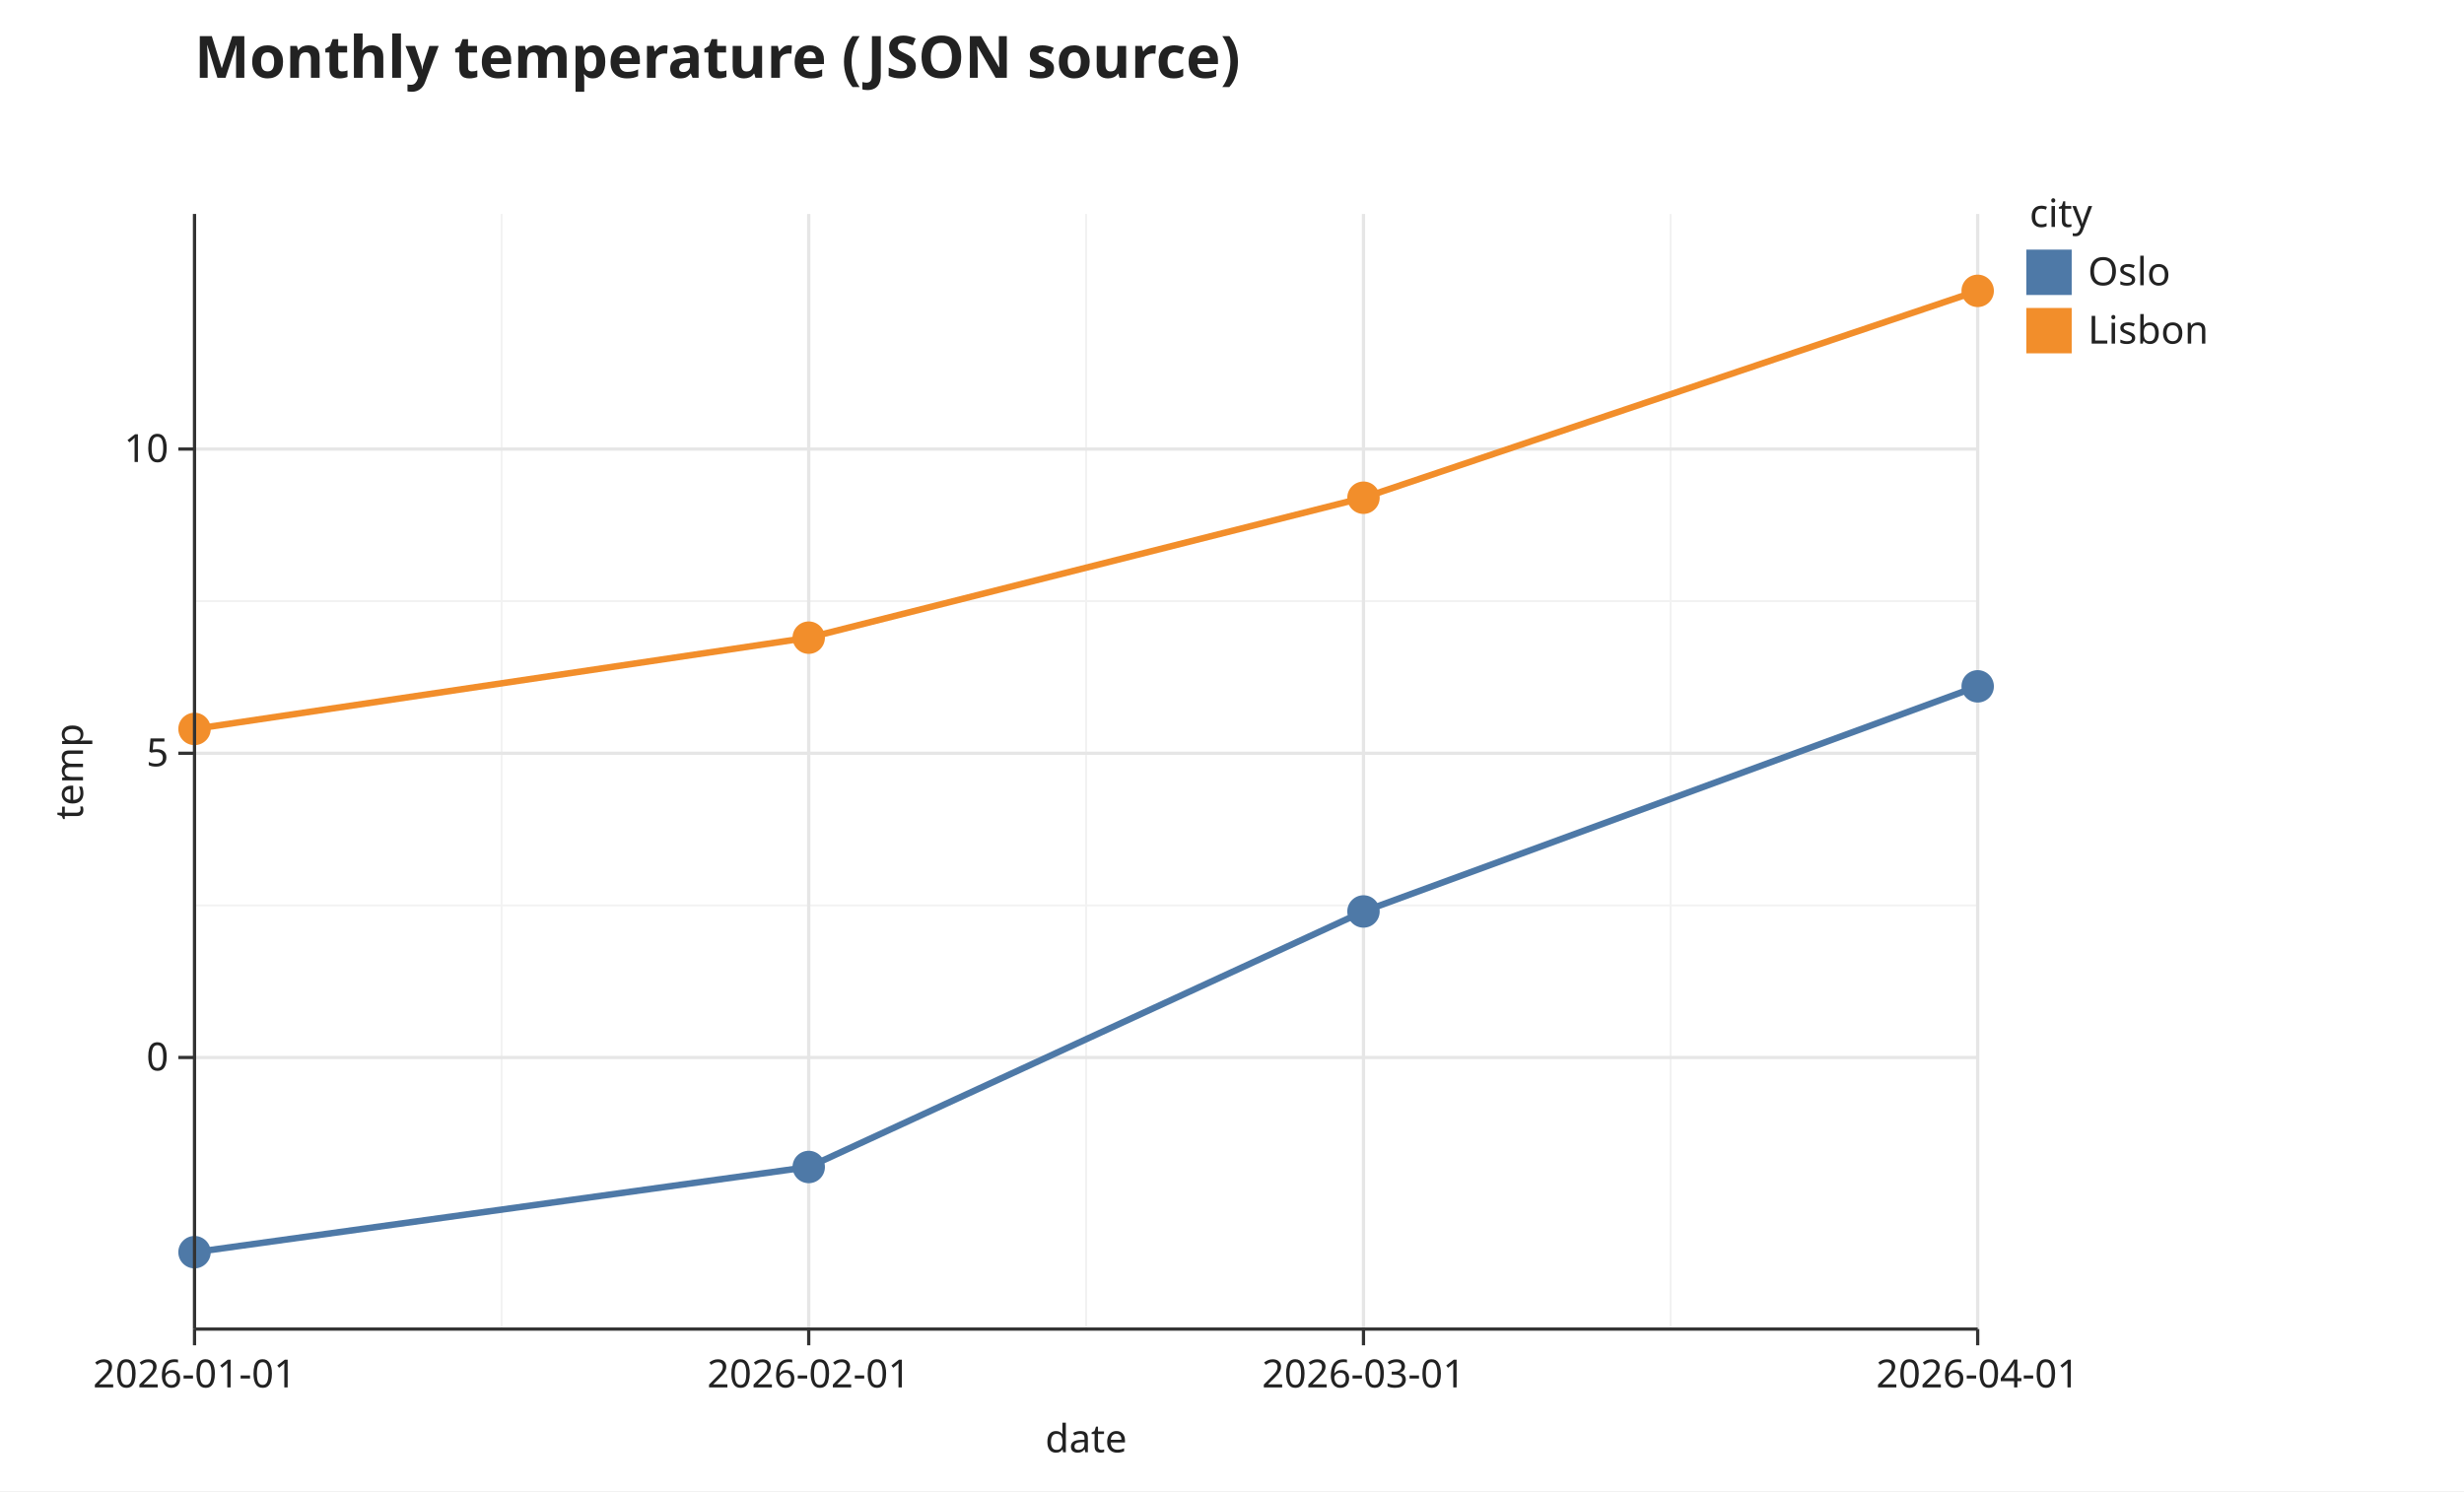
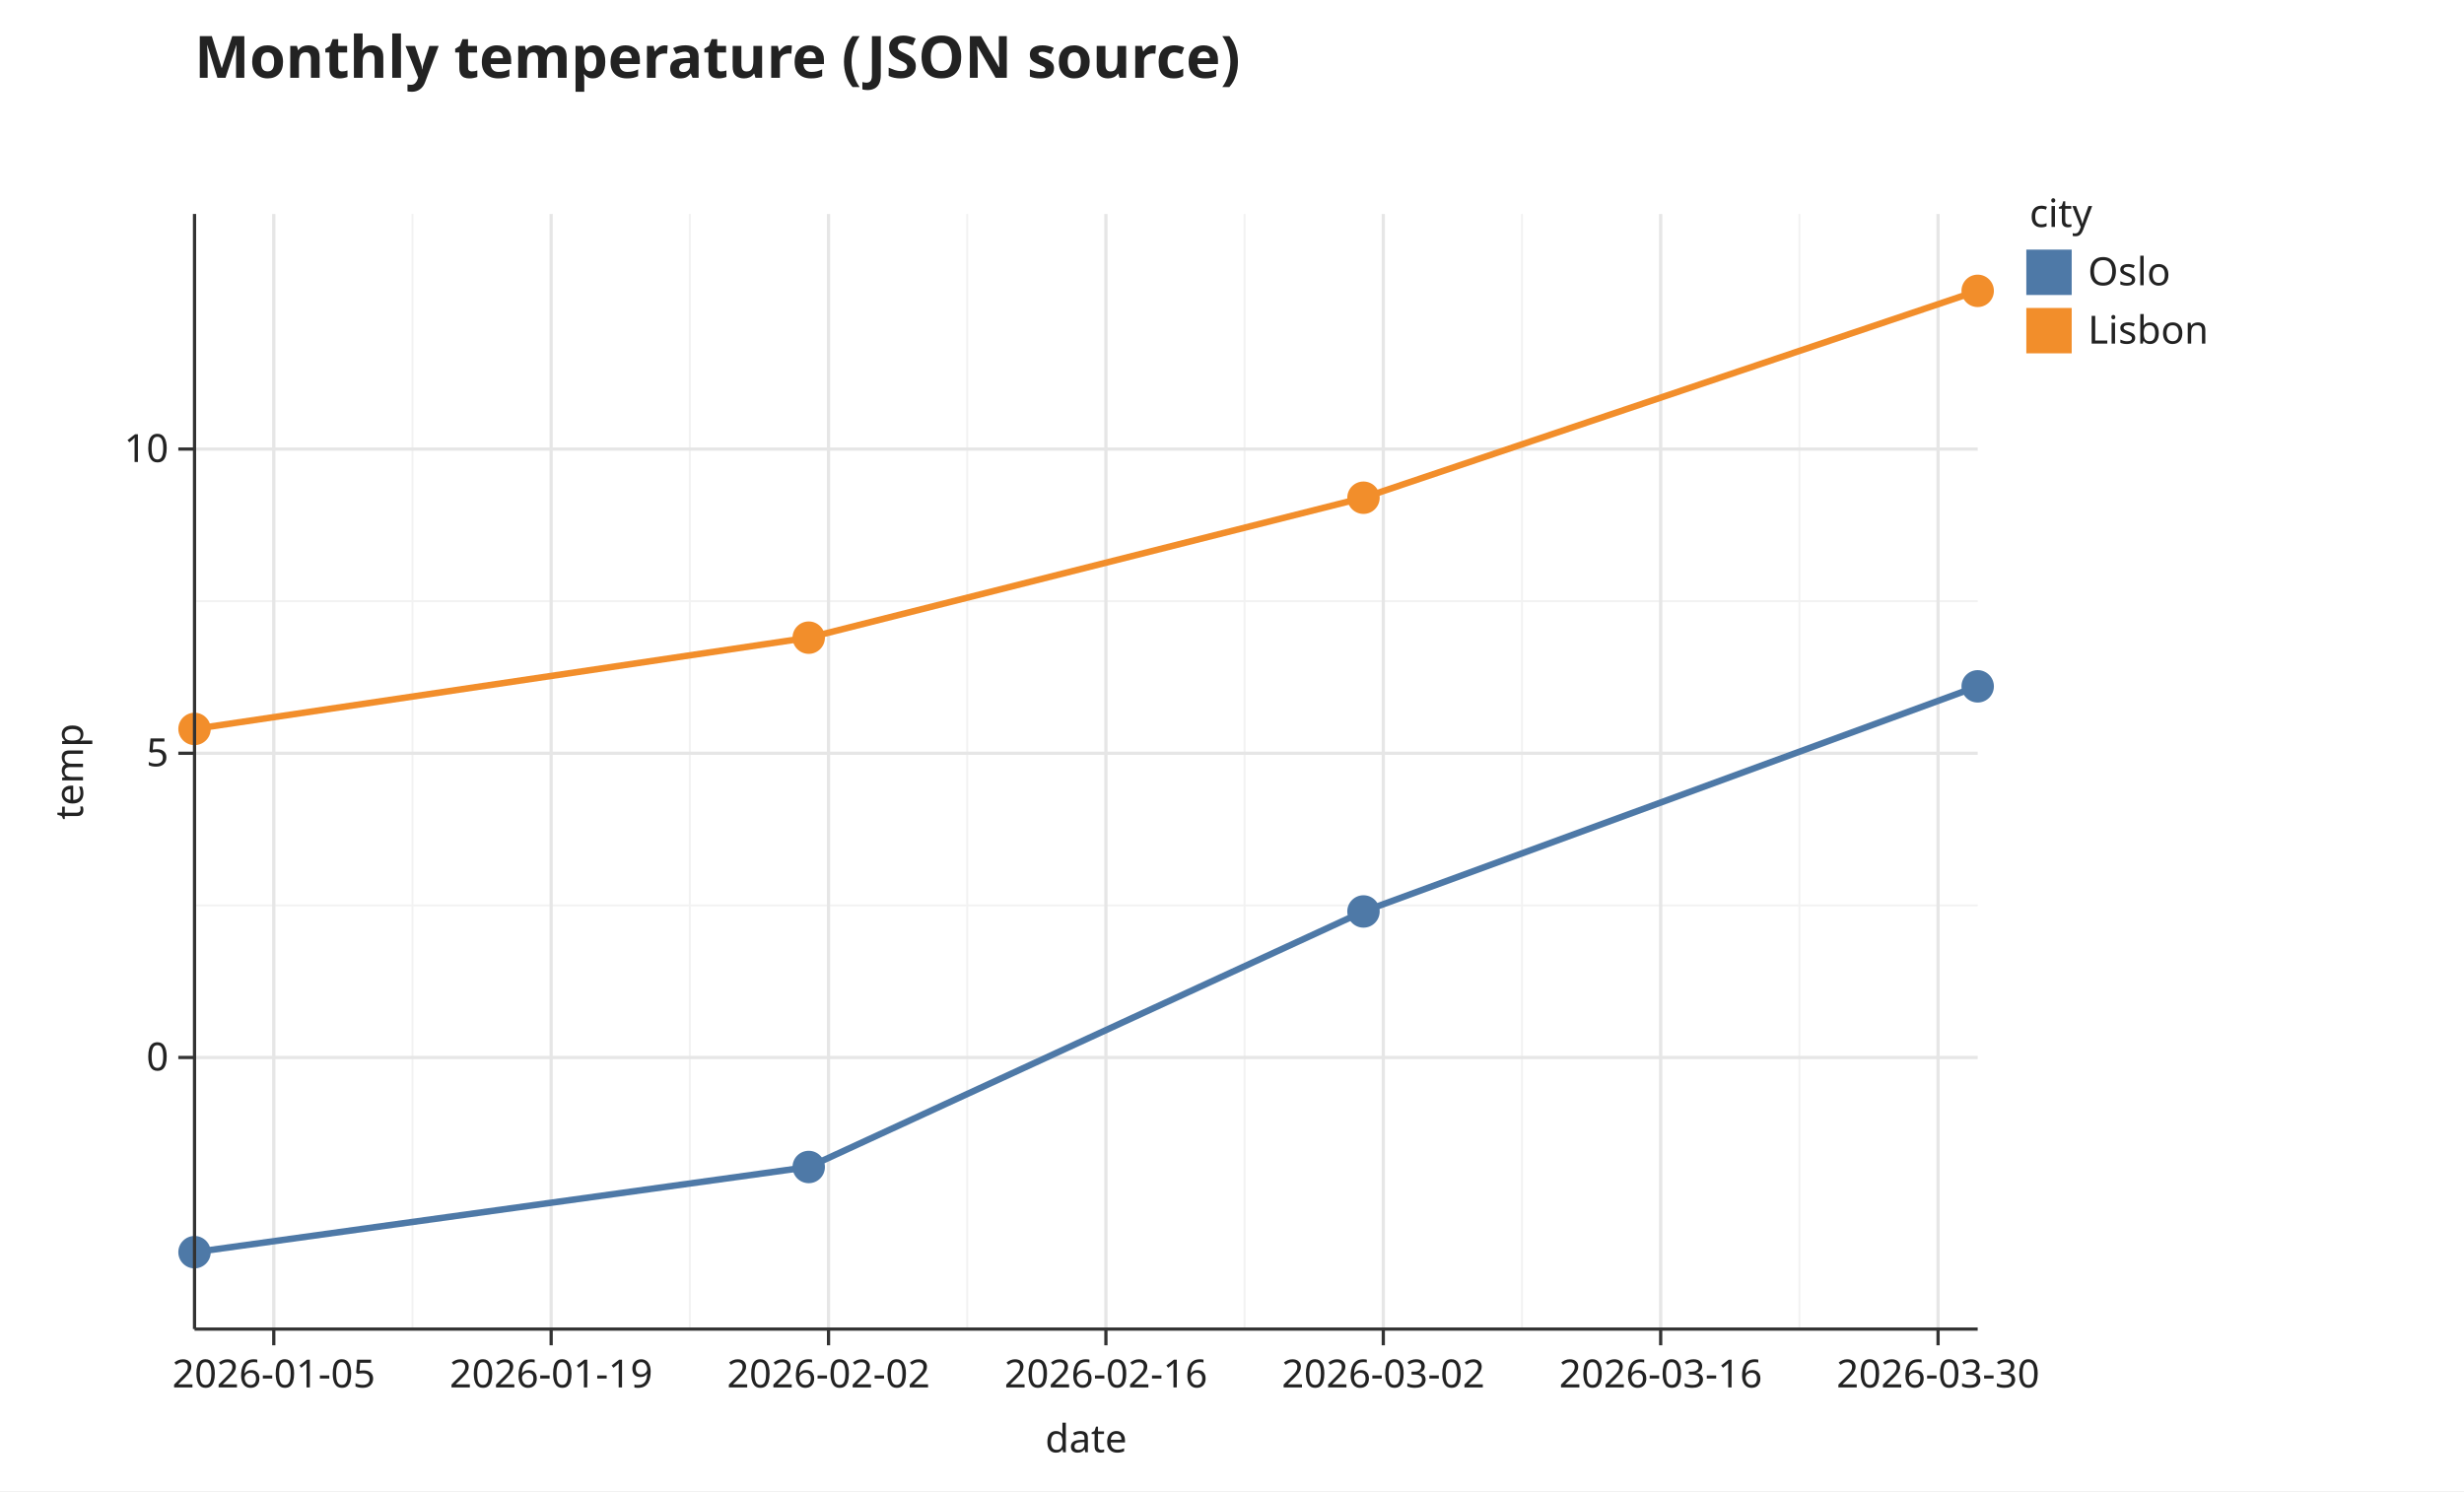
<svg xmlns="http://www.w3.org/2000/svg" width="760" height="460" viewBox="0 0 760 460" role="img" aria-label="Monthly temperature (JSON source)">
  <rect class="algraf-background" x="0" y="0" width="760" height="460" fill="#ffffff" />
  <text class="algraf-title" x="60" y="24" font-family="system-ui, sans-serif" font-size="18" font-weight="600" fill="#222222">Monthly temperature (JSON source)</text>
  <rect class="algraf-plot-area" x="60" y="66" width="550" height="344" fill="#ffffff" />
  <g class="algraf-grid">
-     <line x1="154.722" y1="66" x2="154.722" y2="410" stroke="#f2f2f2" stroke-width="0.6" />
-     <line x1="335" y1="66" x2="335" y2="410" stroke="#f2f2f2" stroke-width="0.6" />
-     <line x1="515.278" y1="66" x2="515.278" y2="410" stroke="#f2f2f2" stroke-width="0.6" />
+     <line x1="127.222" y1="66" x2="127.222" y2="410" stroke="#f2f2f2" stroke-width="0.6" />
+     <line x1="212.778" y1="66" x2="212.778" y2="410" stroke="#f2f2f2" stroke-width="0.6" />
+     <line x1="298.333" y1="66" x2="298.333" y2="410" stroke="#f2f2f2" stroke-width="0.6" />
+     <line x1="383.889" y1="66" x2="383.889" y2="410" stroke="#f2f2f2" stroke-width="0.6" />
+     <line x1="469.444" y1="66" x2="469.444" y2="410" stroke="#f2f2f2" stroke-width="0.6" />
+     <line x1="555" y1="66" x2="555" y2="410" stroke="#f2f2f2" stroke-width="0.6" />
    <line x1="60" y1="279.292" x2="610" y2="279.292" stroke="#f2f2f2" stroke-width="0.6" />
    <line x1="60" y1="185.447" x2="610" y2="185.447" stroke="#f2f2f2" stroke-width="0.6" />
-     <line x1="60" y1="66" x2="60" y2="410" stroke="#e6e6e6" stroke-width="1" />
-     <line x1="249.444" y1="66" x2="249.444" y2="410" stroke="#e6e6e6" stroke-width="1" />
-     <line x1="420.556" y1="66" x2="420.556" y2="410" stroke="#e6e6e6" stroke-width="1" />
-     <line x1="610" y1="66" x2="610" y2="410" stroke="#e6e6e6" stroke-width="1" />
+     <line x1="84.444" y1="66" x2="84.444" y2="410" stroke="#e6e6e6" stroke-width="1" />
+     <line x1="170" y1="66" x2="170" y2="410" stroke="#e6e6e6" stroke-width="1" />
+     <line x1="255.556" y1="66" x2="255.556" y2="410" stroke="#e6e6e6" stroke-width="1" />
+     <line x1="341.111" y1="66" x2="341.111" y2="410" stroke="#e6e6e6" stroke-width="1" />
+     <line x1="426.667" y1="66" x2="426.667" y2="410" stroke="#e6e6e6" stroke-width="1" />
+     <line x1="512.222" y1="66" x2="512.222" y2="410" stroke="#e6e6e6" stroke-width="1" />
+     <line x1="597.778" y1="66" x2="597.778" y2="410" stroke="#e6e6e6" stroke-width="1" />
    <line x1="60" y1="326.215" x2="610" y2="326.215" stroke="#e6e6e6" stroke-width="1" />
    <line x1="60" y1="232.369" x2="610" y2="232.369" stroke="#e6e6e6" stroke-width="1" />
    <line x1="60" y1="138.524" x2="610" y2="138.524" stroke="#e6e6e6" stroke-width="1" />
  </g>
  <g class="algraf-layer algraf-geom-line">
    <path d="M60 386.276 L249.444 359.999 L420.556 281.169 L610 211.723" fill="none" stroke="#4E79A7" stroke-width="2" opacity="1" />
    <path d="M60 224.862 L249.444 196.708 L420.556 153.539 L610 89.724" fill="none" stroke="#F28E2B" stroke-width="2" opacity="1" />
  </g>
  <g class="algraf-layer algraf-geom-point">
    <circle cx="60" cy="386.276" r="5" fill="#4E79A7" opacity="1" />
    <circle cx="249.444" cy="359.999" r="5" fill="#4E79A7" opacity="1" />
    <circle cx="420.556" cy="281.169" r="5" fill="#4E79A7" opacity="1" />
    <circle cx="610" cy="211.723" r="5" fill="#4E79A7" opacity="1" />
    <circle cx="60" cy="224.862" r="5" fill="#F28E2B" opacity="1" />
    <circle cx="249.444" cy="196.708" r="5" fill="#F28E2B" opacity="1" />
    <circle cx="420.556" cy="153.539" r="5" fill="#F28E2B" opacity="1" />
    <circle cx="610" cy="89.724" r="5" fill="#F28E2B" opacity="1" />
  </g>
  <g class="algraf-axes">
    <line x1="60" y1="410" x2="610" y2="410" stroke="#333333" stroke-width="1" />
-     <line x1="60" y1="410" x2="60" y2="415" stroke="#333333" stroke-width="1" />
-     <text x="60" y="428" text-anchor="middle" font-family="system-ui, sans-serif" font-size="12" fill="#222222">2026-01-01</text>
-     <line x1="249.444" y1="410" x2="249.444" y2="415" stroke="#333333" stroke-width="1" />
-     <text x="249.444" y="428" text-anchor="middle" font-family="system-ui, sans-serif" font-size="12" fill="#222222">2026-02-01</text>
-     <line x1="420.556" y1="410" x2="420.556" y2="415" stroke="#333333" stroke-width="1" />
-     <text x="420.556" y="428" text-anchor="middle" font-family="system-ui, sans-serif" font-size="12" fill="#222222">2026-03-01</text>
-     <line x1="610" y1="410" x2="610" y2="415" stroke="#333333" stroke-width="1" />
-     <text x="610" y="428" text-anchor="middle" font-family="system-ui, sans-serif" font-size="12" fill="#222222">2026-04-01</text>
+     <line x1="84.444" y1="410" x2="84.444" y2="415" stroke="#333333" stroke-width="1" />
+     <text x="84.444" y="428" text-anchor="middle" font-family="system-ui, sans-serif" font-size="12" fill="#222222">2026-01-05</text>
+     <line x1="170" y1="410" x2="170" y2="415" stroke="#333333" stroke-width="1" />
+     <text x="170" y="428" text-anchor="middle" font-family="system-ui, sans-serif" font-size="12" fill="#222222">2026-01-19</text>
+     <line x1="255.556" y1="410" x2="255.556" y2="415" stroke="#333333" stroke-width="1" />
+     <text x="255.556" y="428" text-anchor="middle" font-family="system-ui, sans-serif" font-size="12" fill="#222222">2026-02-02</text>
+     <line x1="341.111" y1="410" x2="341.111" y2="415" stroke="#333333" stroke-width="1" />
+     <text x="341.111" y="428" text-anchor="middle" font-family="system-ui, sans-serif" font-size="12" fill="#222222">2026-02-16</text>
+     <line x1="426.667" y1="410" x2="426.667" y2="415" stroke="#333333" stroke-width="1" />
+     <text x="426.667" y="428" text-anchor="middle" font-family="system-ui, sans-serif" font-size="12" fill="#222222">2026-03-02</text>
+     <line x1="512.222" y1="410" x2="512.222" y2="415" stroke="#333333" stroke-width="1" />
+     <text x="512.222" y="428" text-anchor="middle" font-family="system-ui, sans-serif" font-size="12" fill="#222222">2026-03-16</text>
+     <line x1="597.778" y1="410" x2="597.778" y2="415" stroke="#333333" stroke-width="1" />
+     <text x="597.778" y="428" text-anchor="middle" font-family="system-ui, sans-serif" font-size="12" fill="#222222">2026-03-30</text>
    <text x="335" y="448" text-anchor="middle" font-family="system-ui, sans-serif" font-size="12" fill="#222222">date</text>
    <line x1="60" y1="66" x2="60" y2="410" stroke="#333333" stroke-width="1" />
    <line x1="55" y1="326.215" x2="60" y2="326.215" stroke="#333333" stroke-width="1" />
    <text x="52" y="330.215" text-anchor="end" font-family="system-ui, sans-serif" font-size="12" fill="#222222">0</text>
    <line x1="55" y1="232.369" x2="60" y2="232.369" stroke="#333333" stroke-width="1" />
    <text x="52" y="236.369" text-anchor="end" font-family="system-ui, sans-serif" font-size="12" fill="#222222">5</text>
    <line x1="55" y1="138.524" x2="60" y2="138.524" stroke="#333333" stroke-width="1" />
    <text x="52" y="142.524" text-anchor="end" font-family="system-ui, sans-serif" font-size="12" fill="#222222">10</text>
    <text x="25.6" y="238" text-anchor="middle" transform="rotate(-90 25.6 238)" font-family="system-ui, sans-serif" font-size="12" fill="#222222">temp</text>
  </g>
  <g class="algraf-legends">
    <text x="626" y="70" text-anchor="start" font-family="system-ui, sans-serif" font-size="12" fill="#222222">city</text>
    <rect x="626" y="78" width="12" height="12" fill="#4E79A7" stroke="#4E79A7" stroke-width="2" />
    <text x="644" y="88" text-anchor="start" font-family="system-ui, sans-serif" font-size="12" fill="#222222">Oslo</text>
    <rect x="626" y="96" width="12" height="12" fill="#F28E2B" stroke="#F28E2B" stroke-width="2" />
    <text x="644" y="106" text-anchor="start" font-family="system-ui, sans-serif" font-size="12" fill="#222222">Lisbon</text>
  </g>
</svg>
